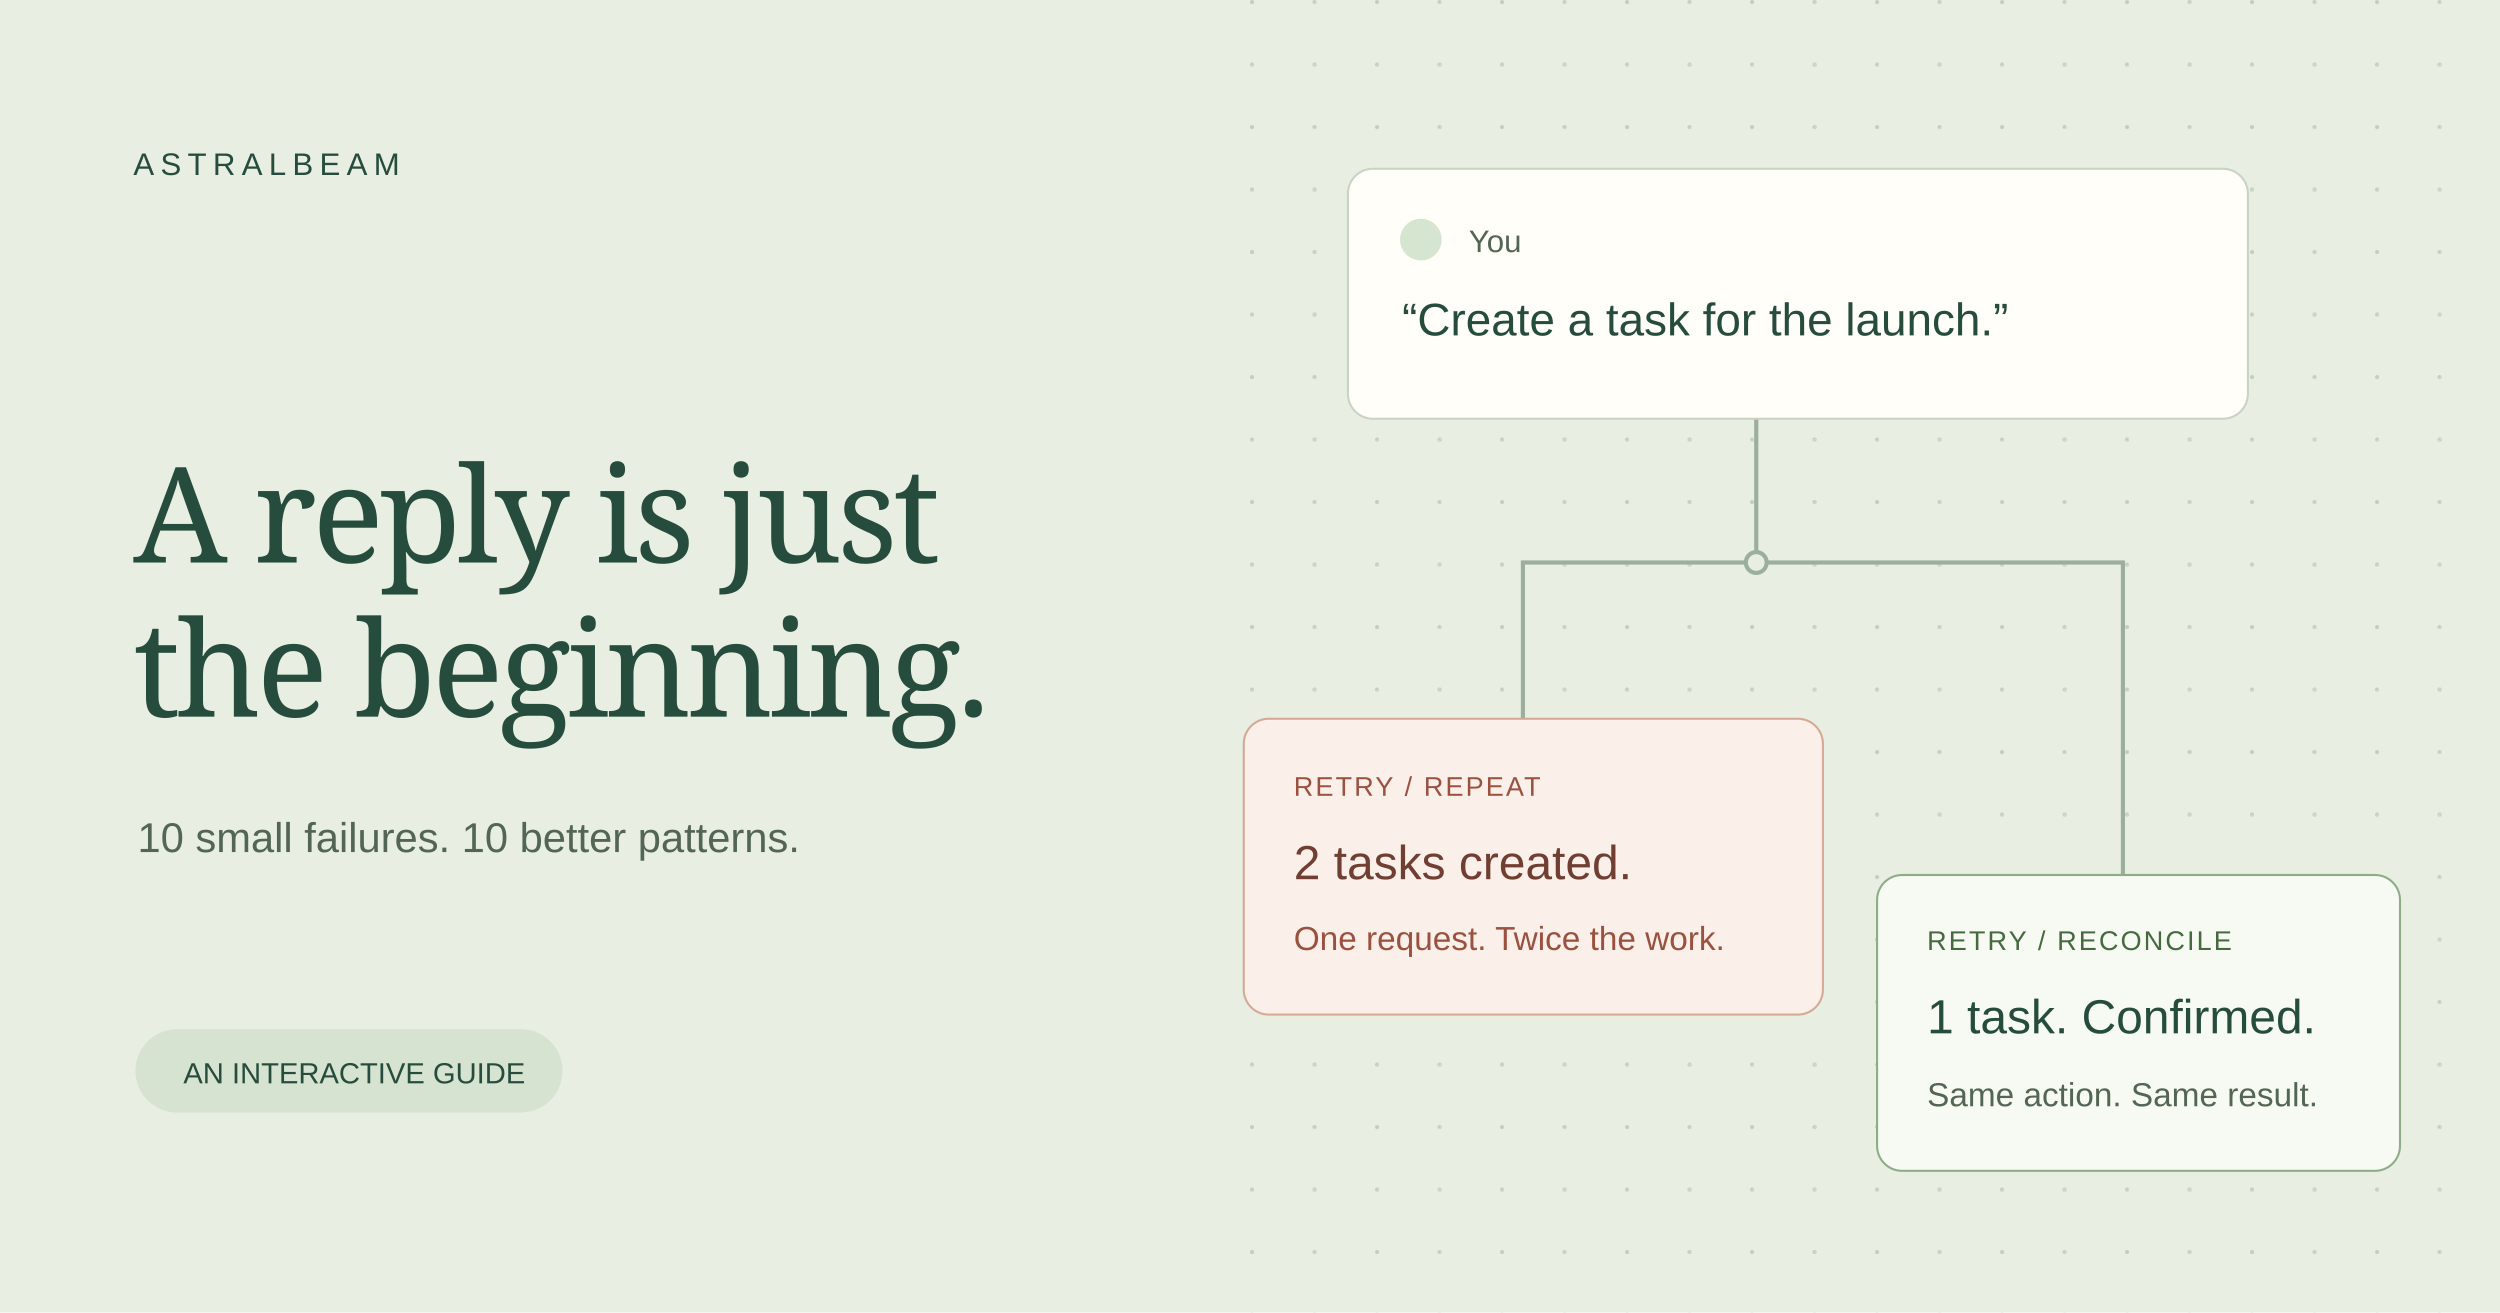
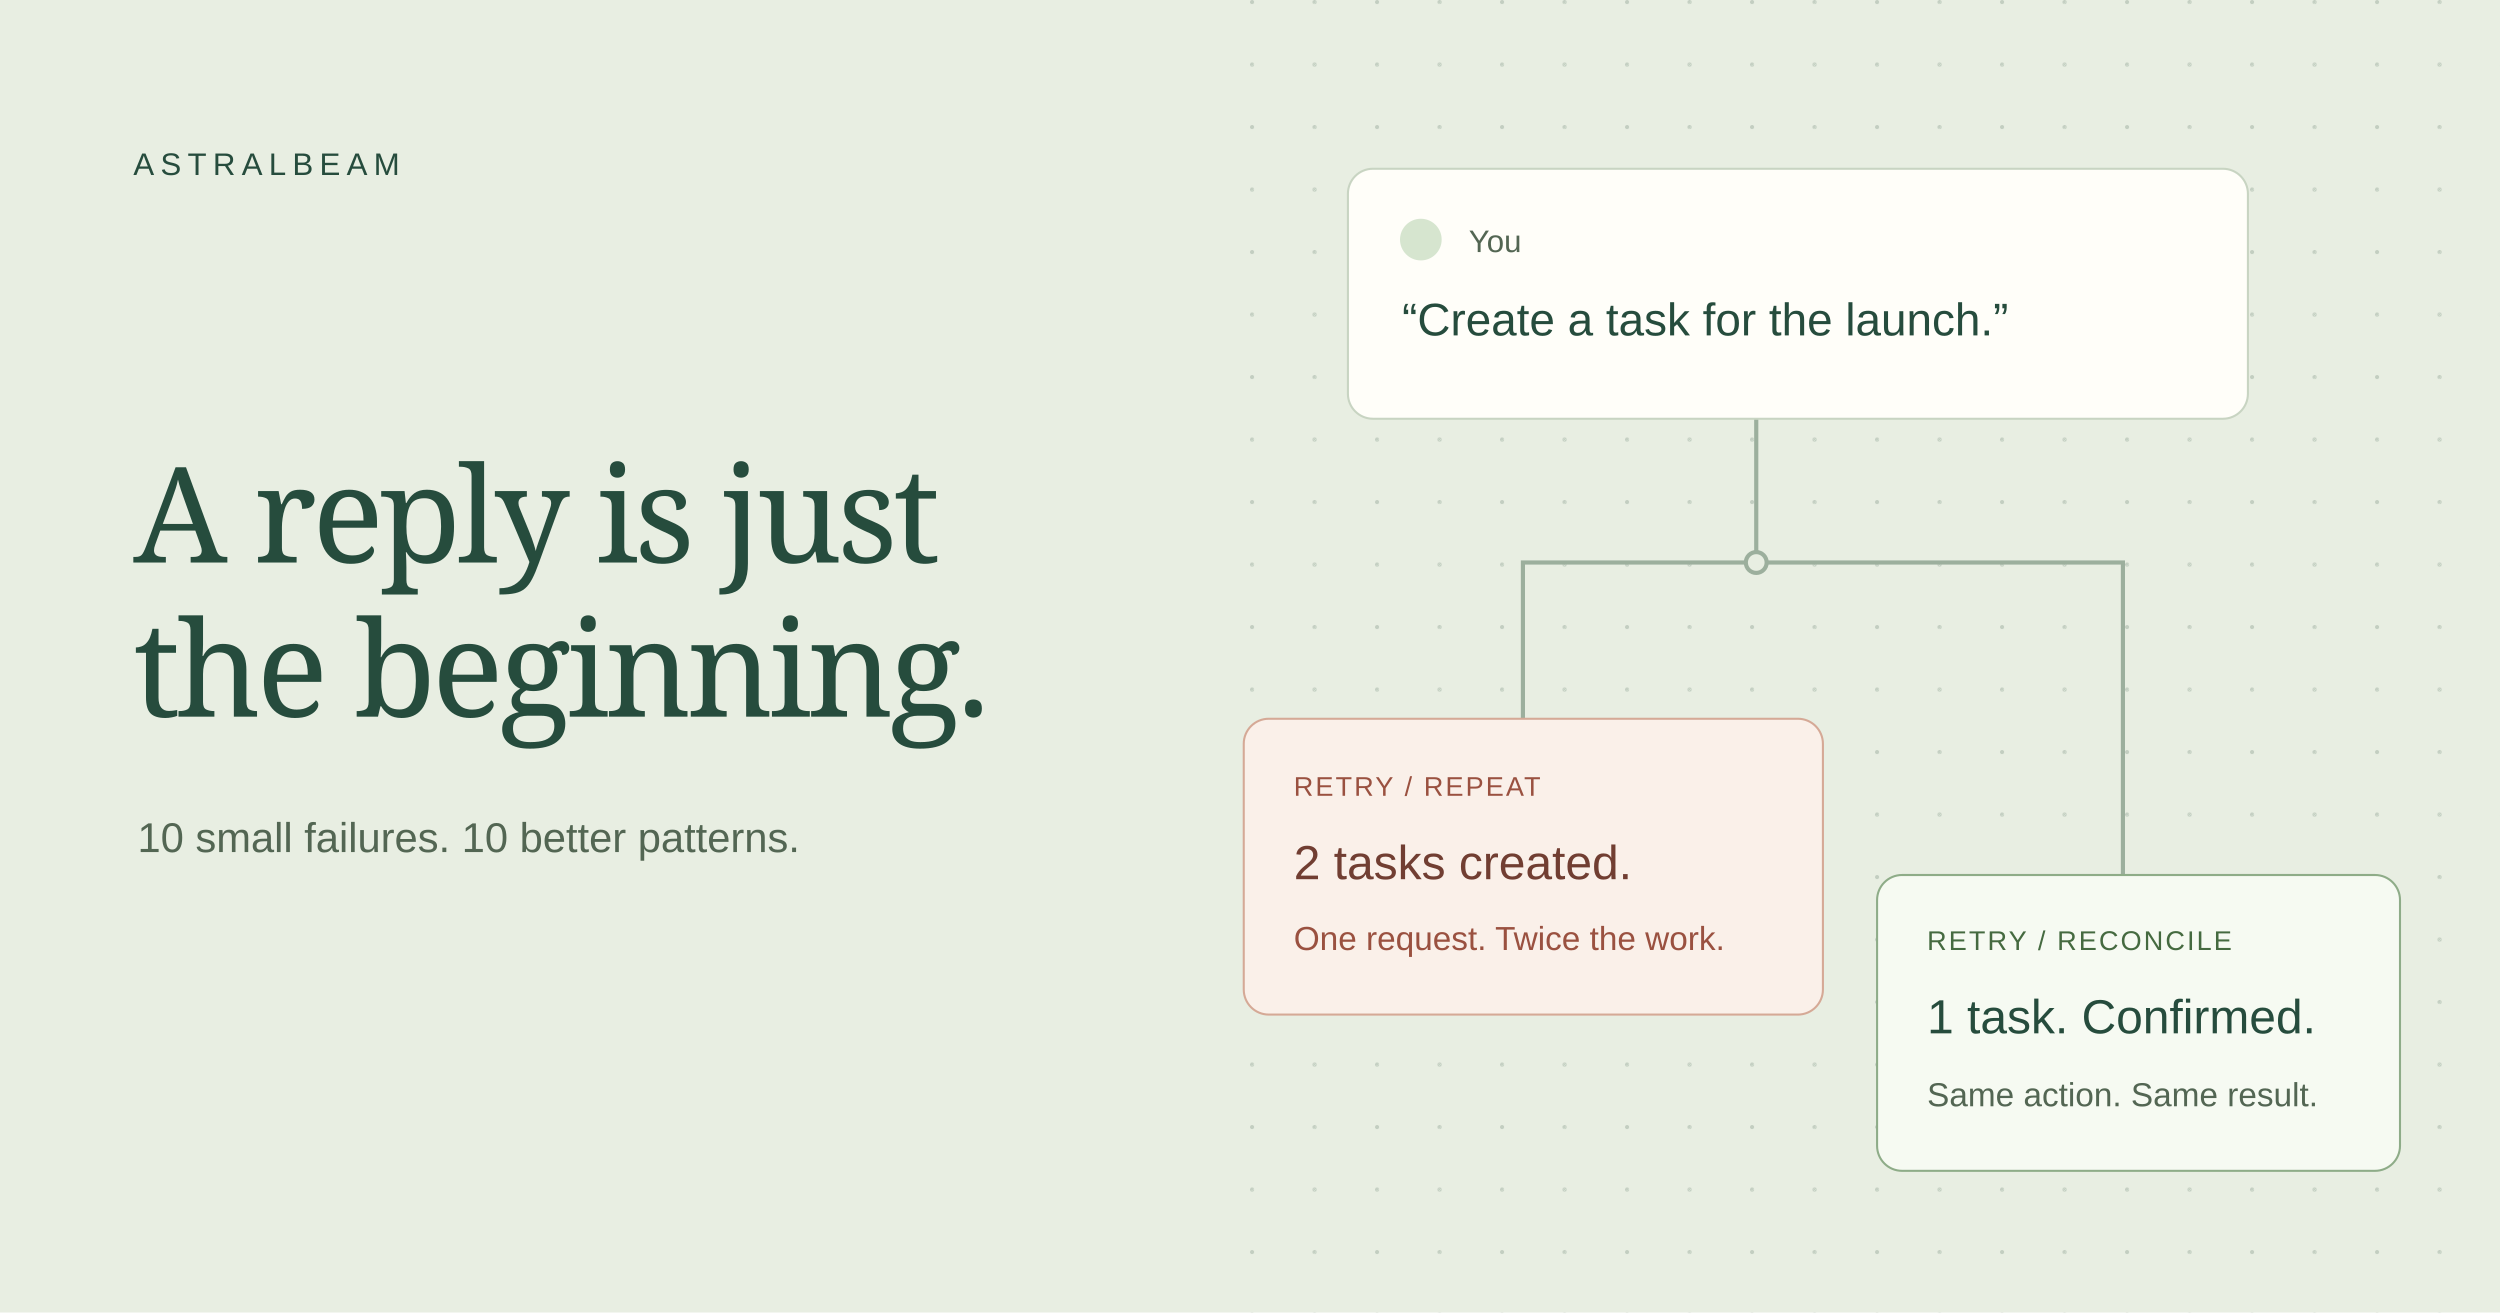
<svg xmlns="http://www.w3.org/2000/svg" width="1200" height="630" viewBox="0 0 1200 630" role="img" aria-labelledby="title desc">
  <defs>
    <pattern id="grid" width="30" height="30" patternUnits="userSpaceOnUse">
      <circle cx="1" cy="1" r="1" fill="#c3cec1" />
    </pattern>
  </defs>
  <path fill="#e8eee2" d="M0 0h1200v630H0z" />
  <path fill="url(#grid)" d="M590 0h610v630H590z" />
  <g fill="#264c3d">
    <text x="64" y="84" font-family="Arial,sans-serif" font-size="15" letter-spacing="3">ASTRALBEAM</text>
    <text x="64" y="270" font-family="Georgia,serif" font-size="64" letter-spacing="-2">A reply is just</text>
    <text x="64" y="344" font-family="Georgia,serif" font-size="64" letter-spacing="-2">the beginning.</text>
    <text x="66" y="409" font-family="Arial,sans-serif" font-size="20" fill="#536653">10 small failures. 10 better patterns.</text>
  </g>
-   <rect x="65" y="494" width="205" height="40" rx="20" fill="#d5e3d0" />
-   <text x="88" y="520" fill="#264c3d" font-family="Arial,sans-serif" font-size="14">AN INTERACTIVE GUIDE</text>
  <g stroke="#9caf9d" stroke-width="2" fill="none">
    <path d="M843 201v69H731v75m112-75h176v150" />
    <circle cx="843" cy="270" r="5" fill="#e8eee2" />
  </g>
  <rect x="647" y="81" width="432" height="120" rx="12" fill="#fffef9" stroke="#c8d4c2" />
  <circle cx="682" cy="115" r="10" fill="#d6e5cf" />
  <g font-family="Arial,sans-serif">
    <text x="705" y="121" font-size="15" fill="#536653">You</text>
    <text x="673" y="161" font-size="22" fill="#264c3d">“Create a task for the launch.”</text>
  </g>
  <rect x="597" y="345" width="278" height="142" rx="12" fill="#faf0e9" stroke="#d5a996" />
  <g font-family="Arial,sans-serif">
    <text x="621" y="382" font-size="13" letter-spacing="1" fill="#9a5140">RETRY / REPEAT</text>
    <text x="621" y="422" font-size="23" fill="#713e32">2 tasks created.</text>
    <text x="621" y="456" font-size="16" fill="#9a5140">One request. Twice the work.</text>
  </g>
  <rect x="901" y="420" width="251" height="142" rx="12" fill="#f6faf2" stroke="#8eac88" />
  <g font-family="Arial,sans-serif">
    <text x="925" y="456" font-size="13" letter-spacing="1" fill="#456a40">RETRY / RECONCILE</text>
    <text x="925" y="496" font-size="23" fill="#264c3d">1 task. Confirmed.</text>
    <text x="925" y="531" font-size="16" fill="#536653">Same action. Same result.</text>
  </g>
</svg>
